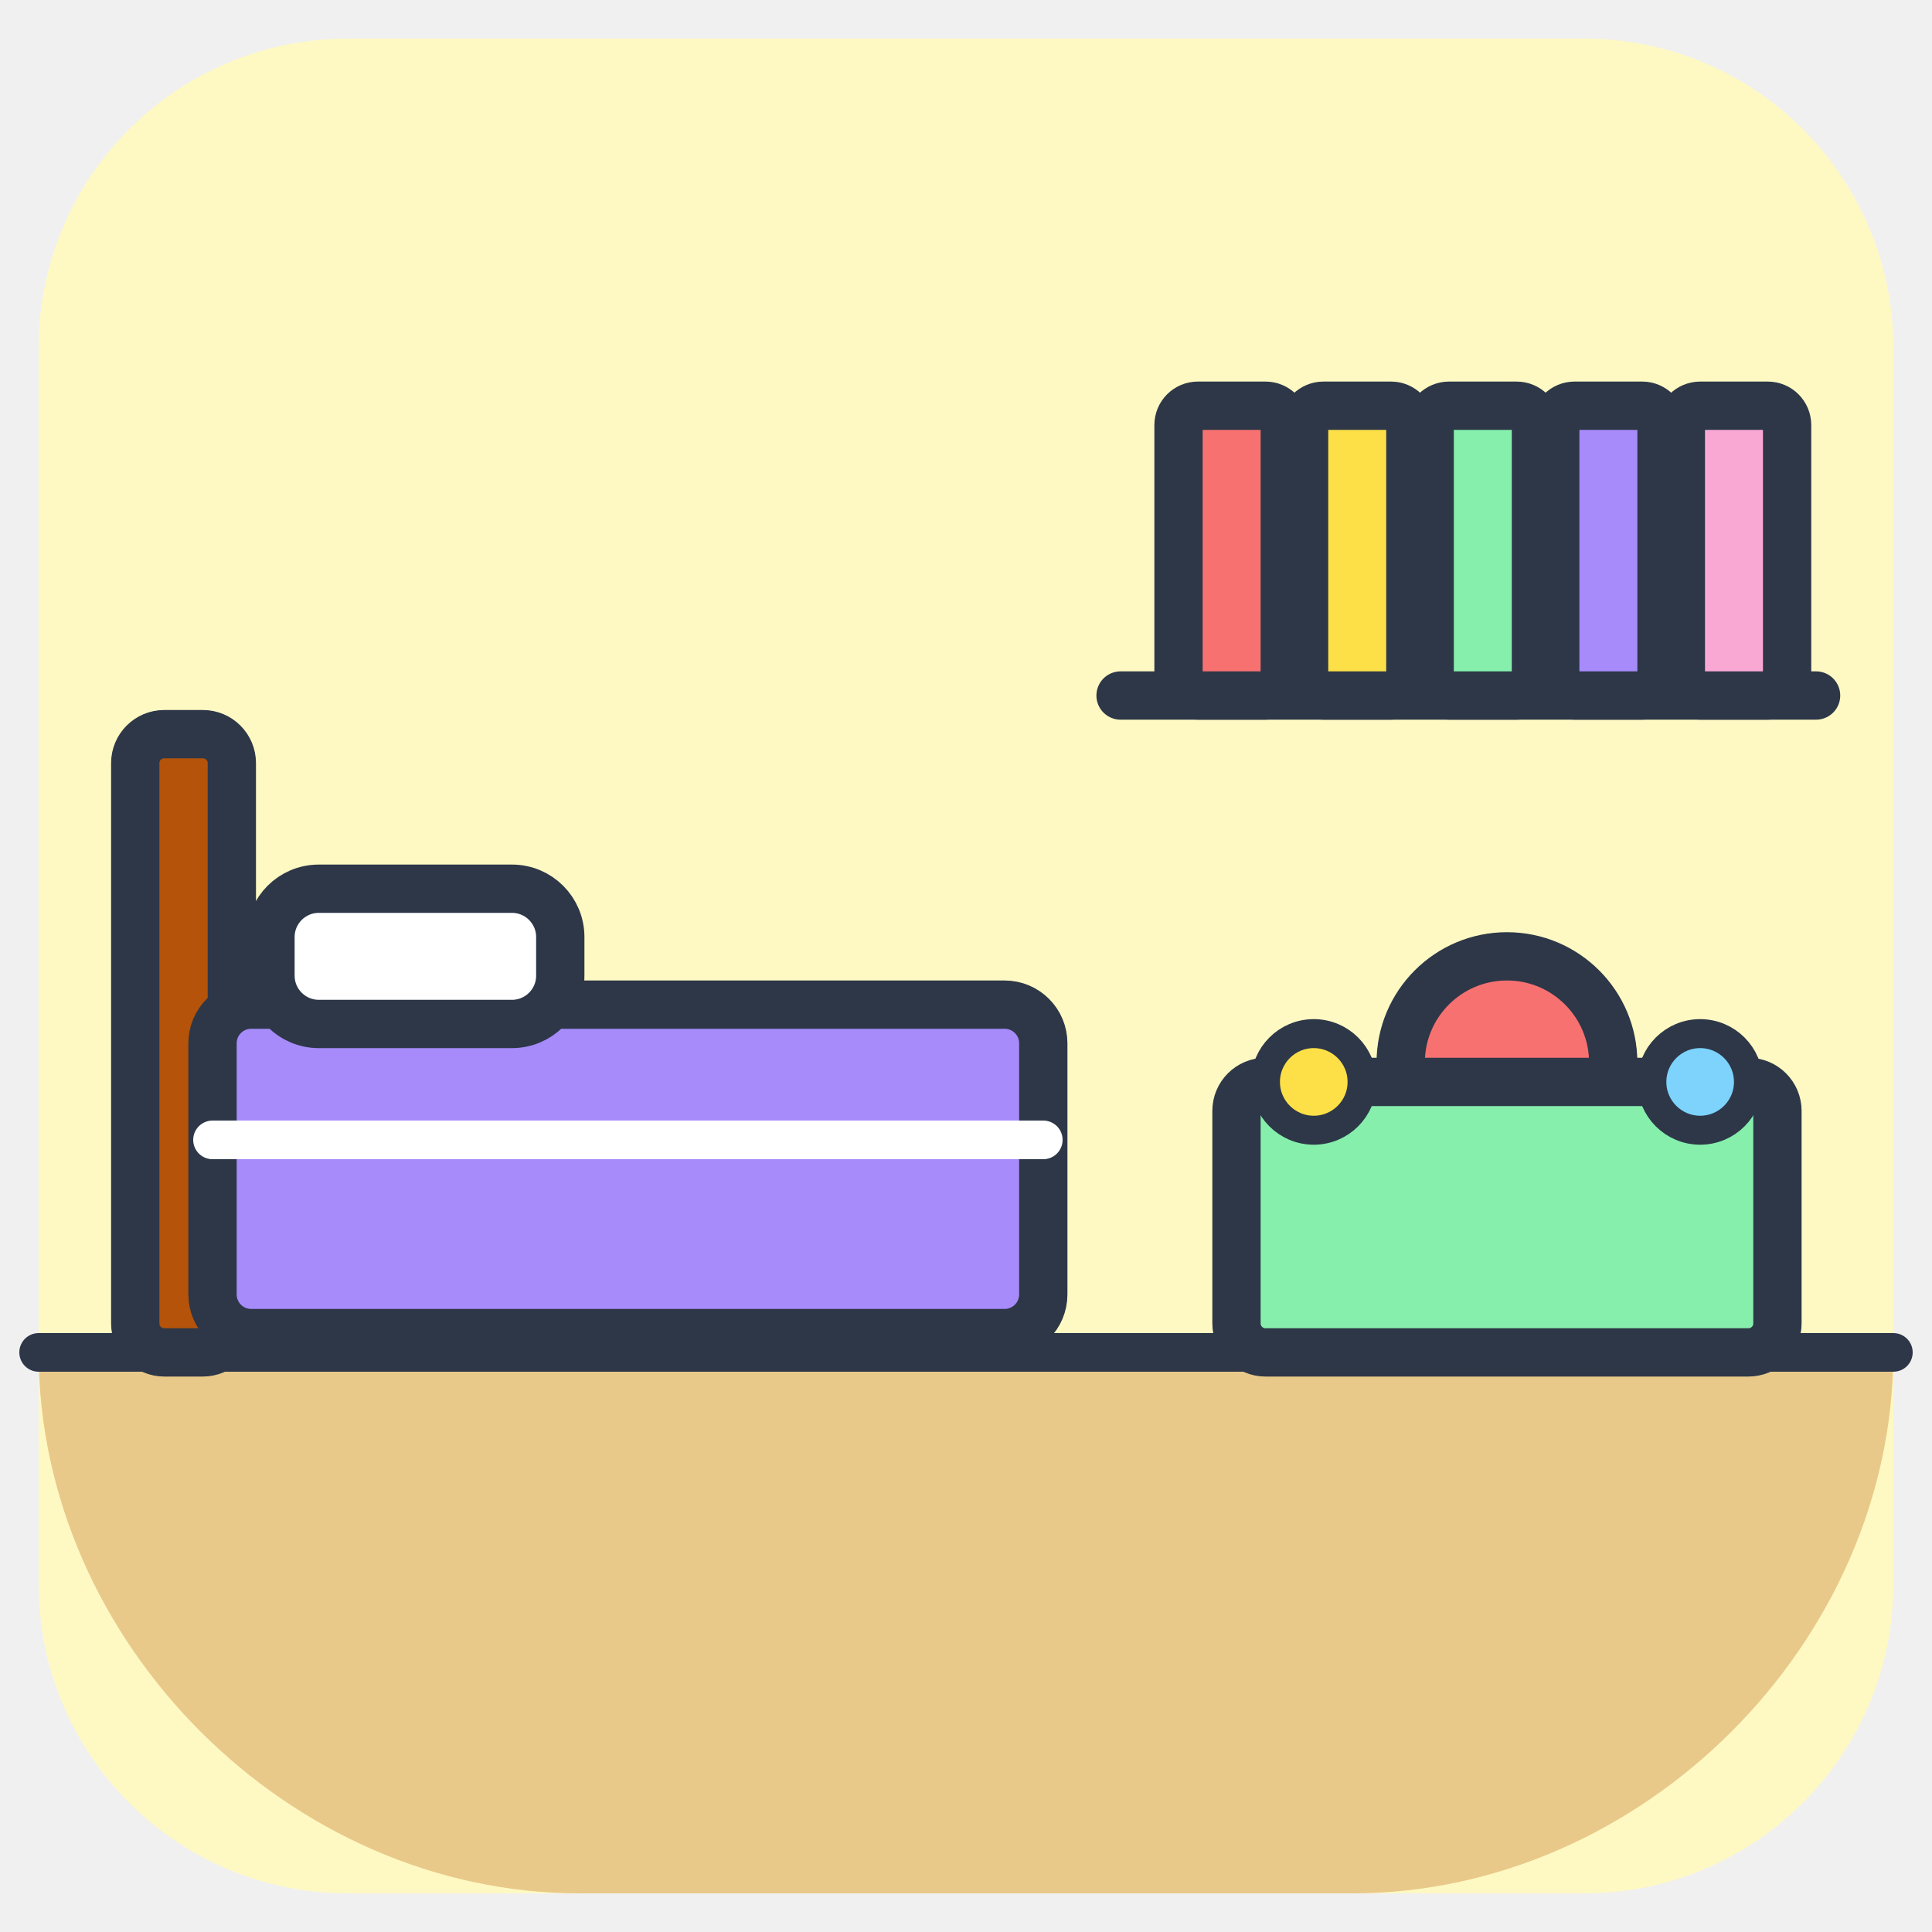
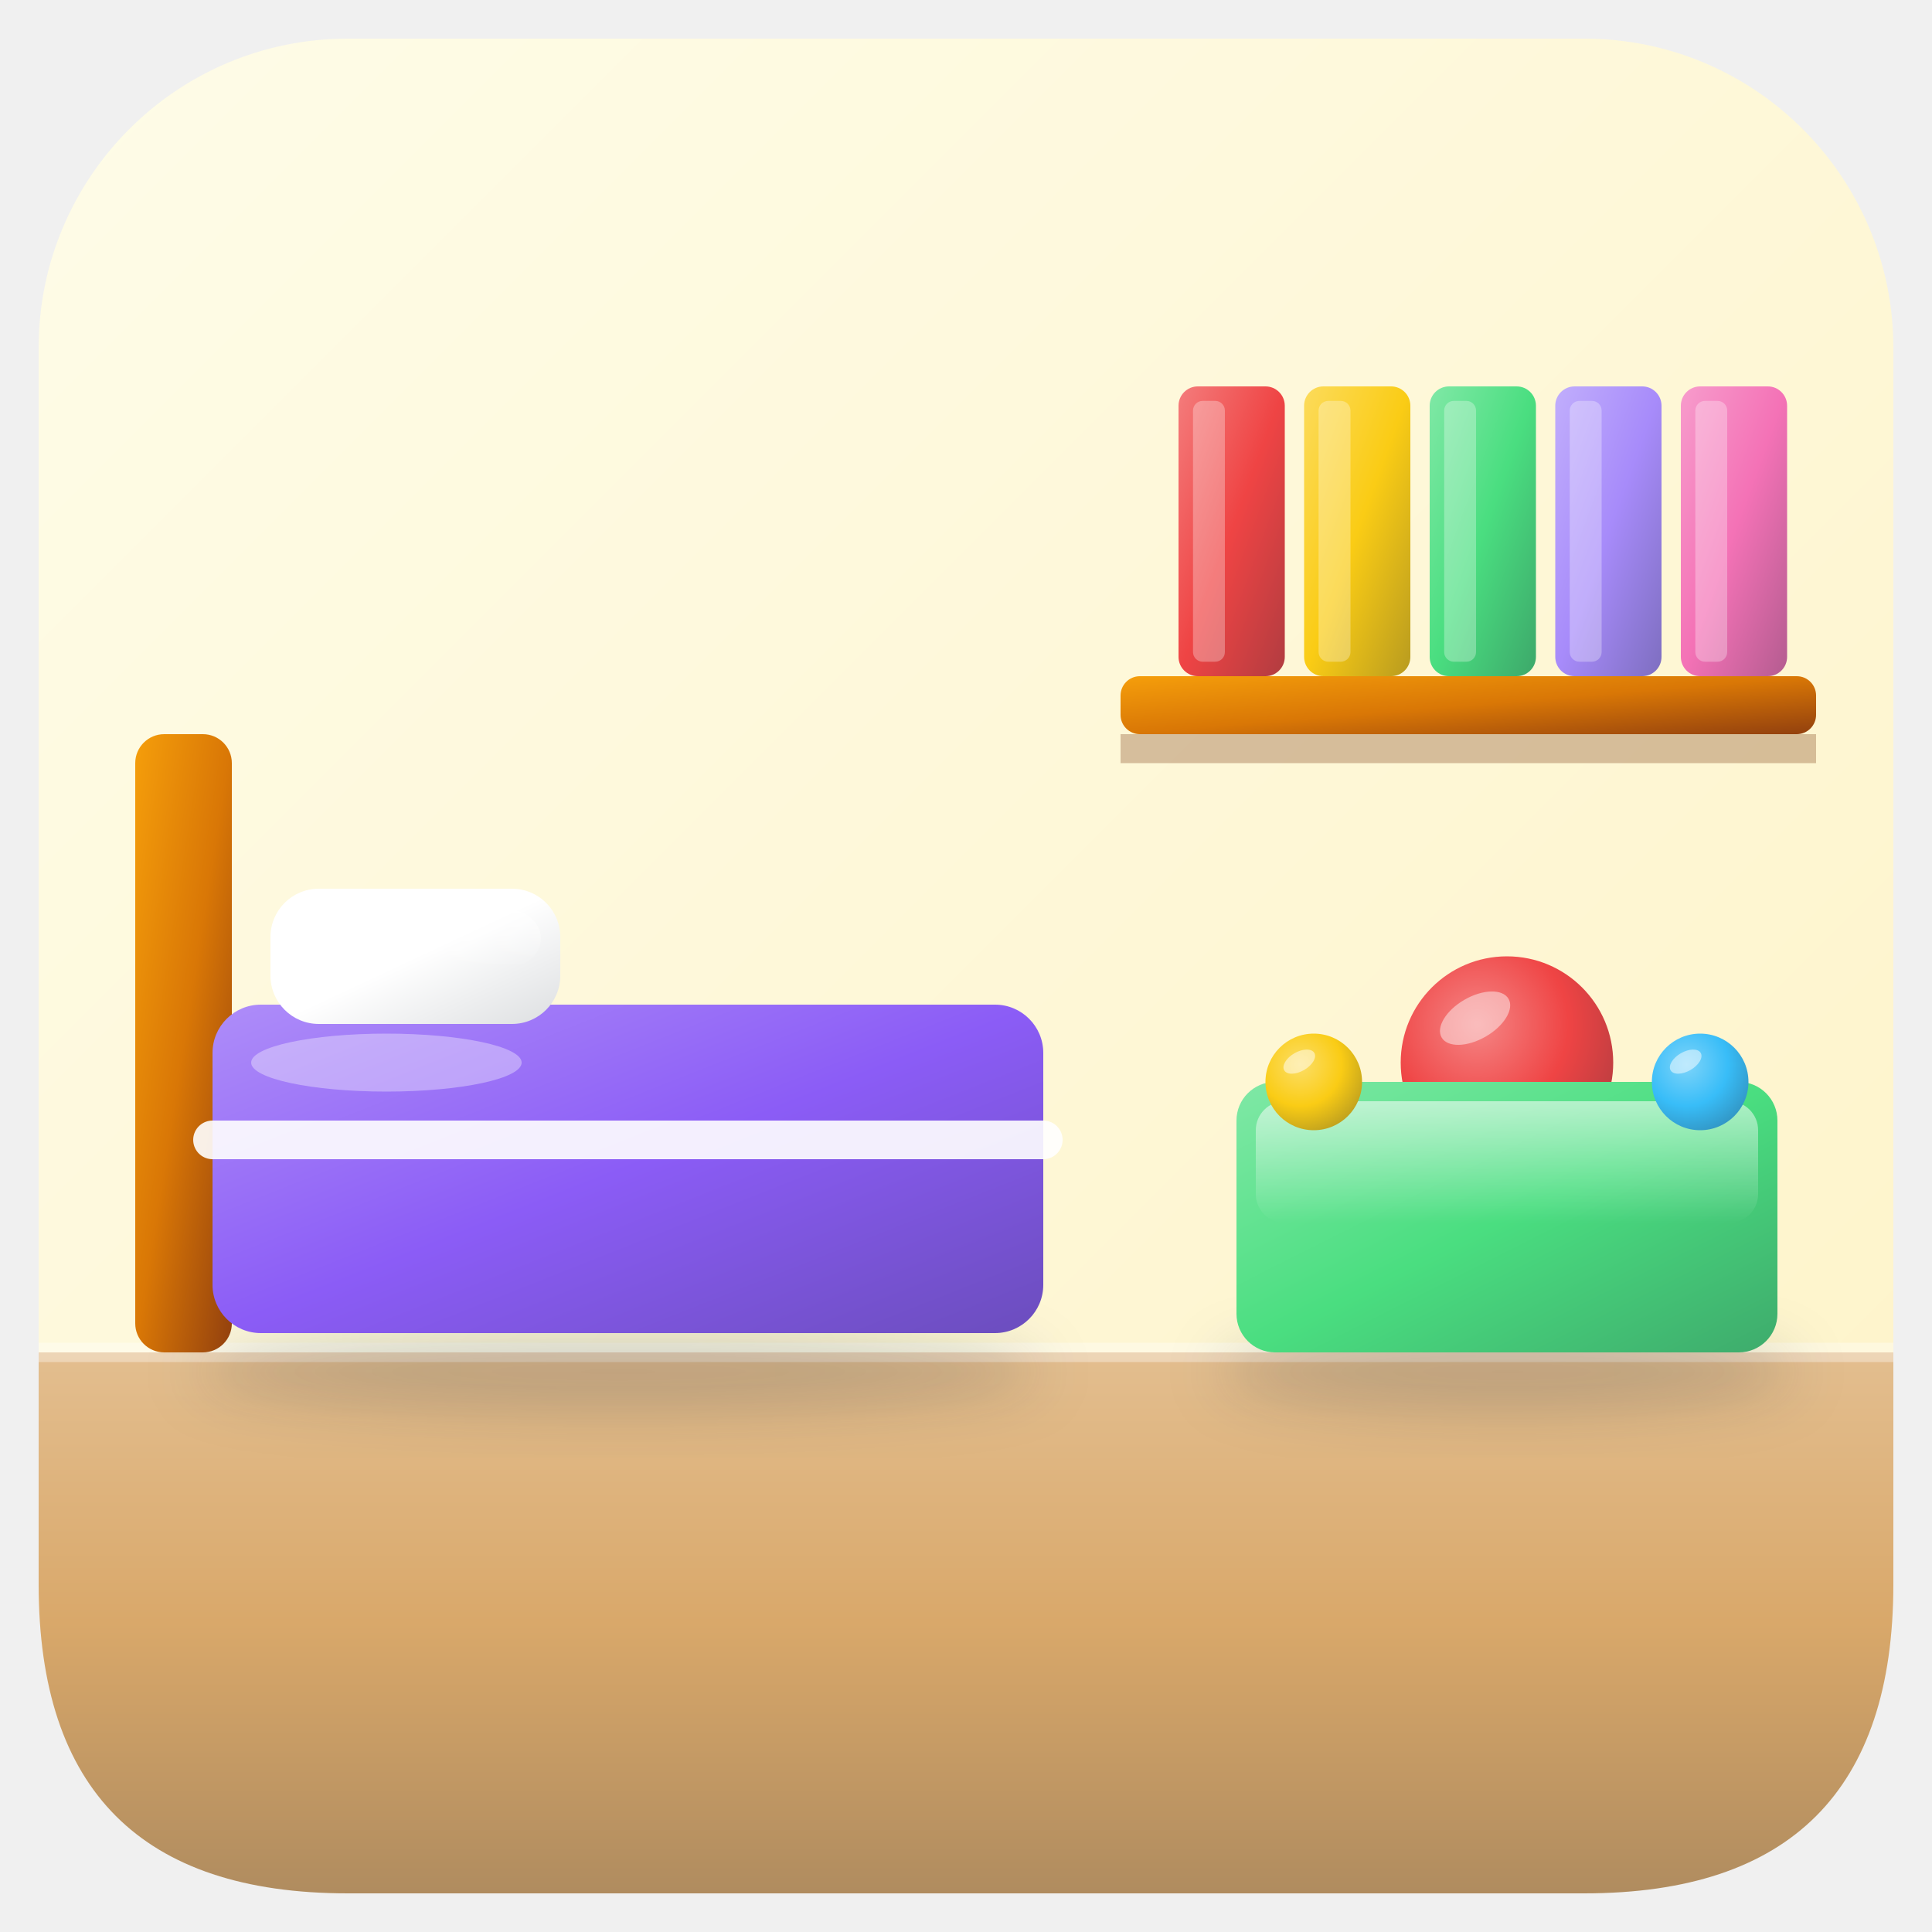
<svg xmlns="http://www.w3.org/2000/svg" viewBox="0 0 200 200" role="img" aria-label="מסודר">
-   <rect x="4" y="4" width="192" height="192" rx="32" fill="#FEF9C3" />
-   <path d="M4 140H196C196 170 170 196 140 196H60C30 196 4 170 4 140Z" fill="#E9C98A" />
-   <g stroke="#2D3748" stroke-width="5" stroke-linejoin="round" stroke-linecap="round">
-     <path d="M4 140 H196" stroke-width="4" />
-     <path d="M116 72 H188" stroke-width="5" />
-     <rect x="122" y="42" width="11" height="30" rx="2" fill="#F87171" />
-     <rect x="135" y="42" width="11" height="30" rx="2" fill="#FDE047" />
-     <rect x="148" y="42" width="11" height="30" rx="2" fill="#86EFAC" />
-     <rect x="161" y="42" width="11" height="30" rx="2" fill="#A78BFA" />
-     <rect x="174" y="42" width="11" height="30" rx="2" fill="#F9A8D4" />
-     <rect x="14" y="76" width="10" height="64" rx="3" fill="#B45309" />
-     <rect x="22" y="104" width="86" height="34" rx="4" fill="#A78BFA" />
-     <path d="M22 118 H108" stroke="#fff" stroke-width="4" />
-     <rect x="28" y="92" width="30" height="14" rx="5" fill="#fff" />
-     <circle cx="156" cy="110" r="11" fill="#F87171" />
-     <rect x="128" y="112" width="56" height="28" rx="3" fill="#86EFAC" />
-     <circle cx="136" cy="112" r="5" fill="#FDE047" stroke-width="3" />
-     <circle cx="176" cy="112" r="5" fill="#7DD3FC" stroke-width="3" />
+   <defs>
+     <linearGradient id="tidy-messy-word-g0" x1="0" y1="0" x2="1" y2="1">
+       <stop offset="0" stop-color="#FEFCE8" />
+       <stop offset="1" stop-color="#FEF3C7" />
+     </linearGradient>
+     <linearGradient id="tidy-messy-word-g1" x1="0" y1="0" x2="0" y2="1">
+       <stop offset="0" stop-color="#e3be8f" />
+       <stop offset=".5" stop-color="#D9A86A" />
+       <stop offset="1" stop-color="#b08c5f" />
+     </linearGradient>
+     <linearGradient id="tidy-messy-word-g2" x1="0" y1="0" x2="1" y2="1">
+       <stop offset="0" stop-color="#F59E0B" />
+       <stop offset="0.5" stop-color="#D97706" />
+       <stop offset="1" stop-color="#92400E" />
+     </linearGradient>
+     <linearGradient id="tidy-messy-word-g3" x1="0" y1="0" x2="1" y2="1">
+       <stop offset="0" stop-color="#f47c7c" />
+       <stop offset=".5" stop-color="#EF4444" />
+       <stop offset="1" stop-color="#b13c40" />
+     </linearGradient>
+     <linearGradient id="tidy-messy-word-g4" x1="0" y1="0" x2="1" y2="1">
+       <stop offset="0" stop-color="#fcdb5b" />
+       <stop offset=".5" stop-color="#FACC15" />
+       <stop offset="1" stop-color="#b89b1f" />
+     </linearGradient>
+     <linearGradient id="tidy-messy-word-g5" x1="0" y1="0" x2="1" y2="1">
+       <stop offset="0" stop-color="#80e8a6" />
+       <stop offset=".5" stop-color="#4ADE80" />
+       <stop offset="1" stop-color="#3da86a" />
+     </linearGradient>
+     <linearGradient id="tidy-messy-word-g6" x1="0" y1="0" x2="1" y2="1">
+       <stop offset="0" stop-color="#c1aefc" />
+       <stop offset=".5" stop-color="#A78BFA" />
+       <stop offset="1" stop-color="#7e6ec0" />
+     </linearGradient>
+     <linearGradient id="tidy-messy-word-g7" x1="0" y1="0" x2="1" y2="1">
+       <stop offset="0" stop-color="#f79ccc" />
+       <stop offset=".5" stop-color="#F472B6" />
+       <stop offset="1" stop-color="#b45c90" />
+     </linearGradient>
+     <linearGradient id="tidy-messy-word-g8" x1="0" y1="0" x2="1" y2="1">
+       <stop offset="0" stop-color="#ae8df9" />
+       <stop offset=".5" stop-color="#8B5CF6" />
+       <stop offset="1" stop-color="#6b4dbd" />
+     </linearGradient>
+     <linearGradient id="tidy-messy-word-g9" x1="0" y1="0" x2="1" y2="1">
+       <stop offset="0" stop-color="#ffffff" />
+       <stop offset=".5" stop-color="#FFFFFF" />
+       <stop offset="1" stop-color="#dddfe1" />
+     </linearGradient>
+     <linearGradient id="tidy-messy-word-g10" x1="0" y1="0" x2="0" y2="1">
+       <stop offset="0" stop-color="#fff" stop-opacity="0.55" />
+       <stop offset="1" stop-color="#fff" stop-opacity="0" />
+     </linearGradient>
+     <radialGradient id="tidy-messy-word-g11" cx="0.36" cy="0.32" r="0.78">
+       <stop offset="0" stop-color="#f58585" />
+       <stop offset=".55" stop-color="#EF4444" />
+       <stop offset="1" stop-color="#b13c40" />
+     </radialGradient>
+     <linearGradient id="tidy-messy-word-g12" x1="0" y1="0" x2="1" y2="1">
+       <stop offset="0" stop-color="#80e8a6" />
+       <stop offset=".5" stop-color="#4ADE80" />
+       <stop offset="1" stop-color="#3eab6c" />
+     </linearGradient>
+     <radialGradient id="tidy-messy-word-g13" cx="0.36" cy="0.32" r="0.78">
+       <stop offset="0" stop-color="#fcde67" />
+       <stop offset=".55" stop-color="#FACC15" />
+       <stop offset="1" stop-color="#b89b1f" />
+     </radialGradient>
+     <radialGradient id="tidy-messy-word-g14" cx="0.36" cy="0.32" r="0.78">
+       <stop offset="0" stop-color="#7ed4fa" />
+       <stop offset=".55" stop-color="#38BDF8" />
+       <stop offset="1" stop-color="#3191be" />
+     </radialGradient>
+     <filter id="tidy-messy-word-blur" x="-30%" y="-60%" width="160%" height="220%">
+       <feGaussianBlur stdDeviation="3" />
+     </filter>
+   </defs>
+   <rect x="4" y="4" width="192" height="192" rx="32" fill="url(#tidy-messy-word-g0)" />
+   <path d="M4 140 H196 V164 Q196 196 164 196 H36 Q4 196 4 164Z" fill="url(#tidy-messy-word-g1)" />
+   <path d="M4 140 H196" stroke="#fff" stroke-width="2" opacity=".35" />
+   <rect x="116" y="70" width="72" height="6" rx="2" fill="url(#tidy-messy-word-g2)" />
+   <rect x="116" y="76" width="72" height="3" fill="#78350F" opacity=".3" />
+   <g>
+     <rect x="122" y="40" width="11" height="30" rx="2" fill="url(#tidy-messy-word-g3)" />
+     <rect x="123.5" y="41.5" width="3.3" height="27" rx="1" fill="#fff" opacity=".3" />
  </g>
+   <g>
+     <rect x="135" y="40" width="11" height="30" rx="2" fill="url(#tidy-messy-word-g4)" />
+     <rect x="136.5" y="41.5" width="3.3" height="27" rx="1" fill="#fff" opacity=".3" />
+   </g>
+   <g>
+     <rect x="148" y="40" width="11" height="30" rx="2" fill="url(#tidy-messy-word-g5)" />
+     <rect x="149.5" y="41.5" width="3.3" height="27" rx="1" fill="#fff" opacity=".3" />
+   </g>
+   <g>
+     <rect x="161" y="40" width="11" height="30" rx="2" fill="url(#tidy-messy-word-g6)" />
+     <rect x="162.5" y="41.5" width="3.3" height="27" rx="1" fill="#fff" opacity=".3" />
+   </g>
+   <g>
+     <rect x="174" y="40" width="11" height="30" rx="2" fill="url(#tidy-messy-word-g7)" />
+     <rect x="175.5" y="41.5" width="3.3" height="27" rx="1" fill="#fff" opacity=".3" />
+   </g>
+   <ellipse cx="64" cy="142" rx="44" ry="4" fill="#1E293B" opacity="0.2" filter="url(#tidy-messy-word-blur)" />
+   <rect x="14" y="76" width="10" height="64" rx="3" fill="url(#tidy-messy-word-g2)" />
+   <rect x="22" y="104" width="86" height="34" rx="5" fill="url(#tidy-messy-word-g8)" />
+   <ellipse cx="40" cy="110" rx="14" ry="3" fill="#fff" opacity="0.35" />
+   <path d="M22 118 H108" fill="none" stroke="#fff" stroke-width="4" stroke-linecap="round" stroke-linejoin="round" opacity="0.9" />
+   <rect x="28" y="92" width="30" height="14" rx="5" fill="url(#tidy-messy-word-g9)" />
+   <rect x="30" y="94" width="26" height="6.3" rx="4" fill="url(#tidy-messy-word-g10)" />
+   <ellipse cx="156" cy="142" rx="30" ry="4" fill="#1E293B" opacity="0.2" filter="url(#tidy-messy-word-blur)" />
+   <circle cx="156" cy="110" r="11" fill="url(#tidy-messy-word-g11)" />
+   <ellipse cx="152.7" cy="105.4" rx="4" ry="2.2" fill="#fff" opacity="0.45" transform="rotate(-30 152.7 105.4)" />
+   <rect x="128" y="112" width="56" height="28" rx="4" fill="url(#tidy-messy-word-g12)" />
+   <rect x="130" y="114" width="52" height="12.6" rx="3" fill="url(#tidy-messy-word-g10)" />
+   <circle cx="136" cy="112" r="5" fill="url(#tidy-messy-word-g13)" />
+   <ellipse cx="134.5" cy="109.9" rx="1.8" ry="1" fill="#fff" opacity="0.5" transform="rotate(-30 134.5 109.9)" />
+   <circle cx="176" cy="112" r="5" fill="url(#tidy-messy-word-g14)" />
+   <ellipse cx="174.5" cy="109.9" rx="1.8" ry="1" fill="#fff" opacity="0.5" transform="rotate(-30 174.5 109.9)" />
</svg>
